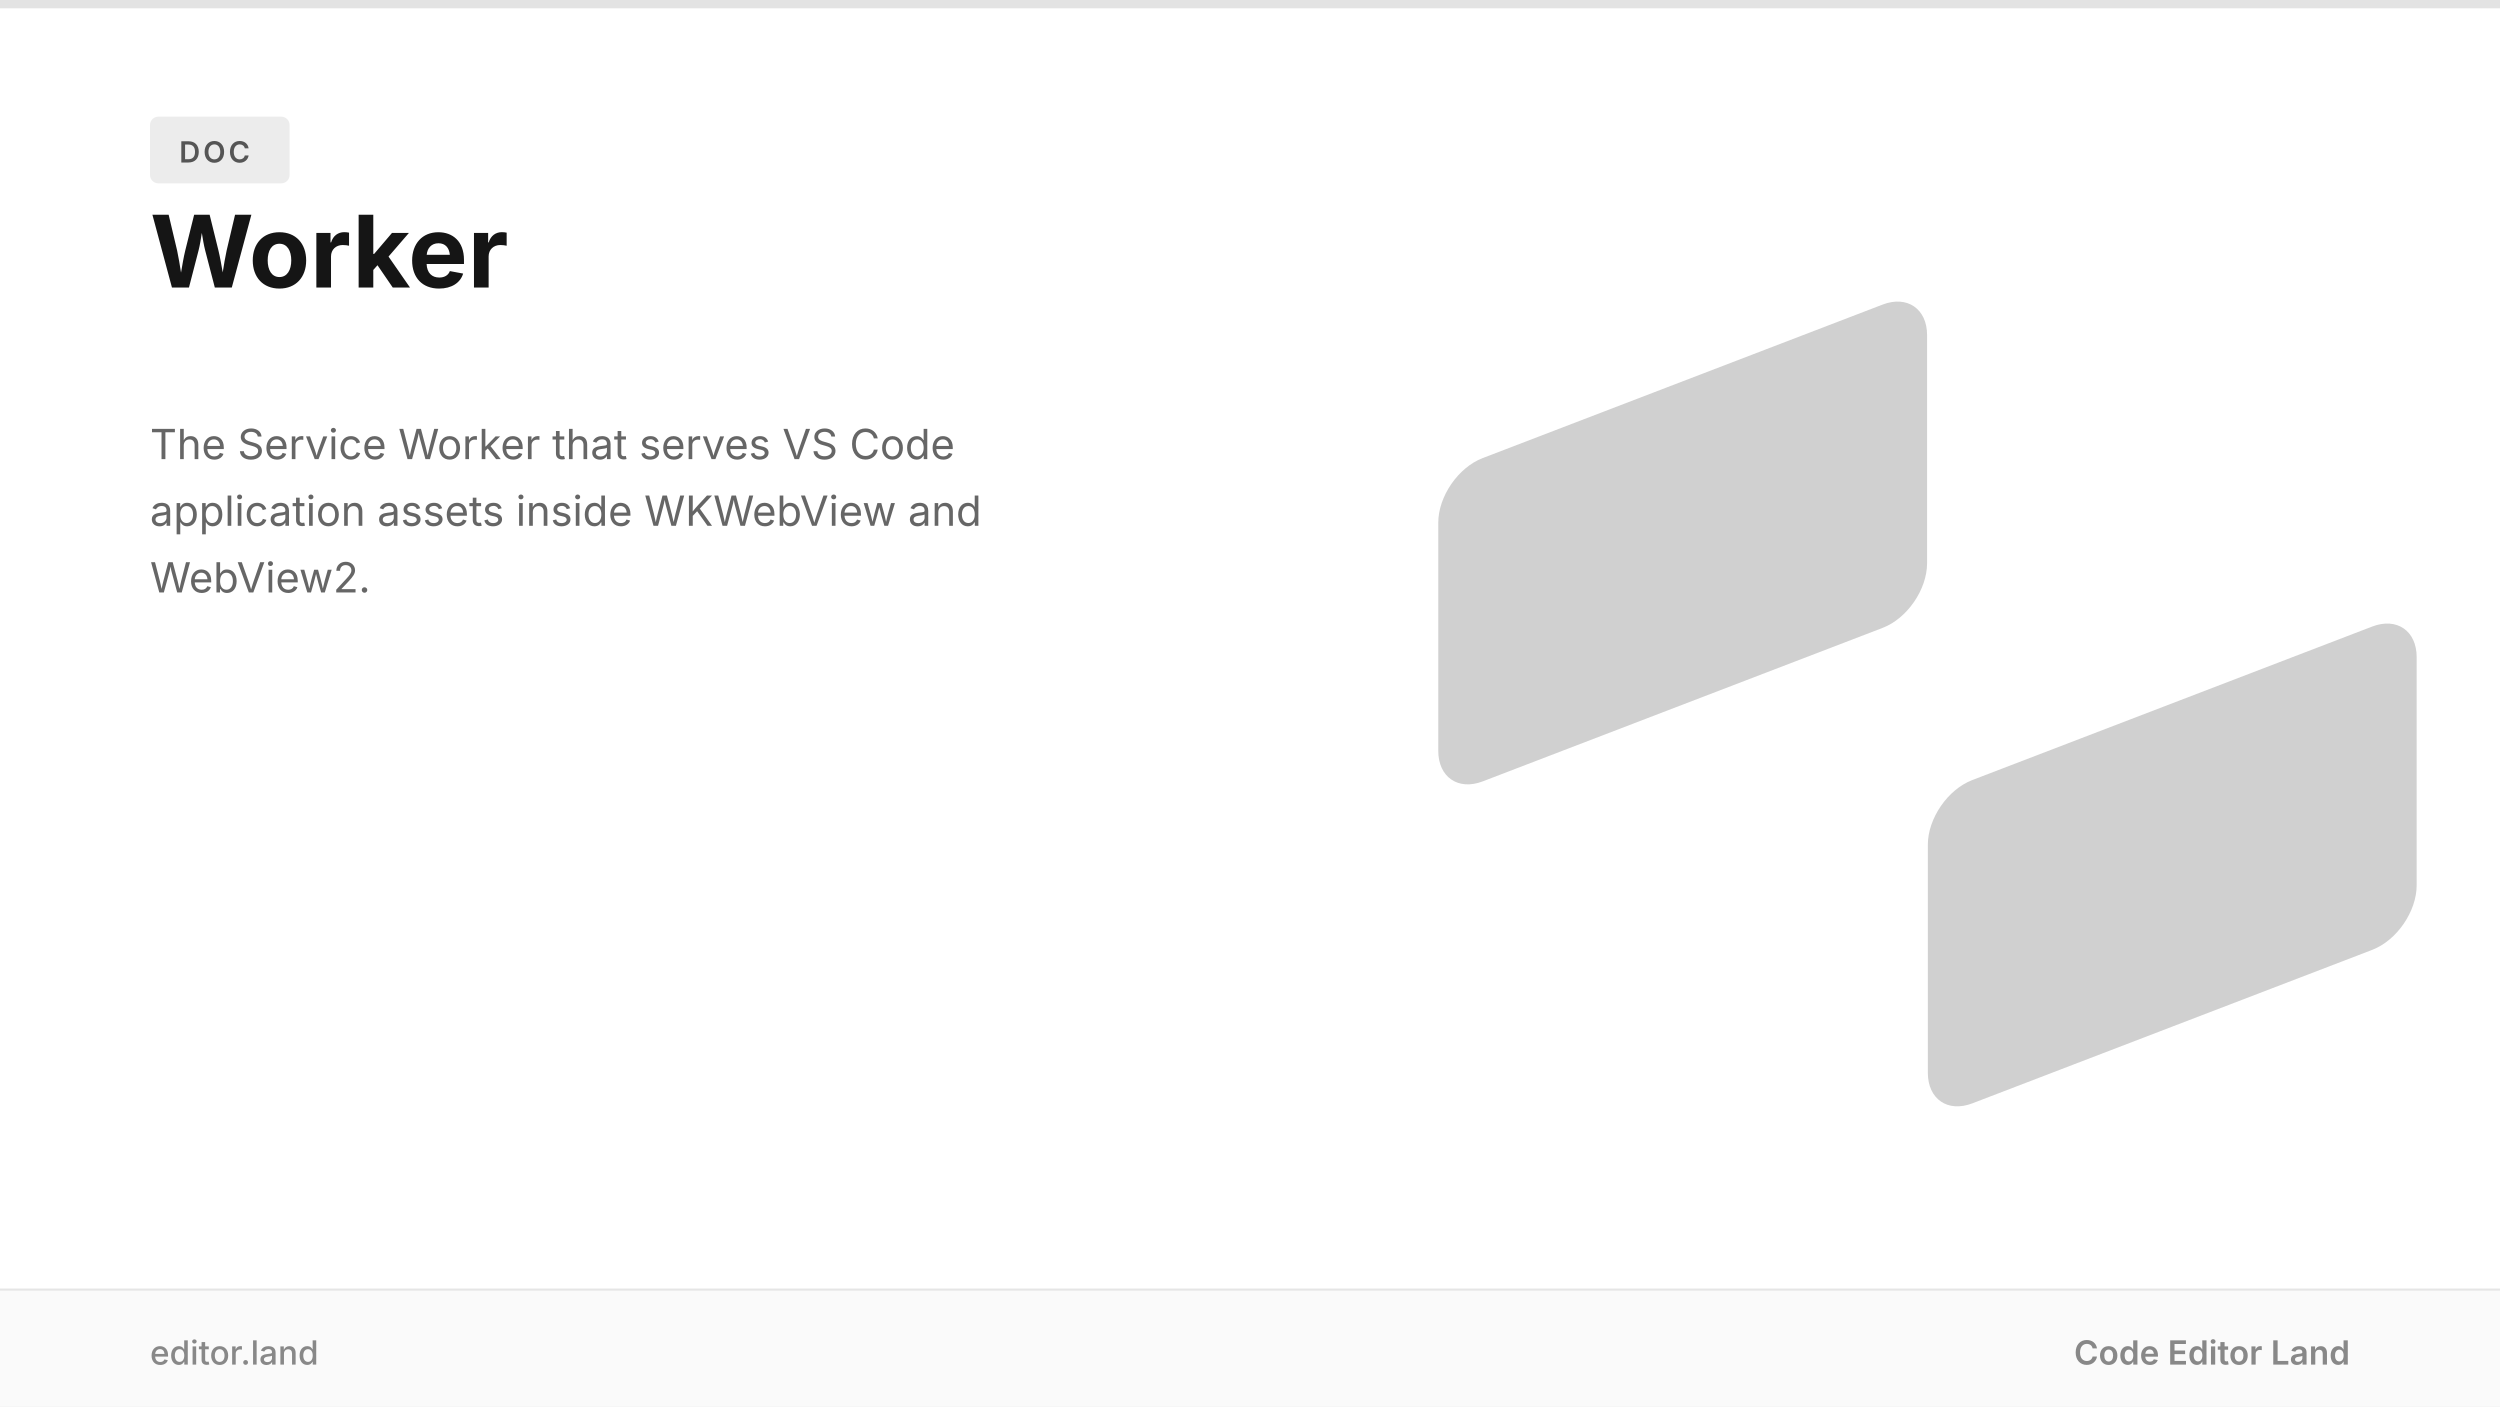
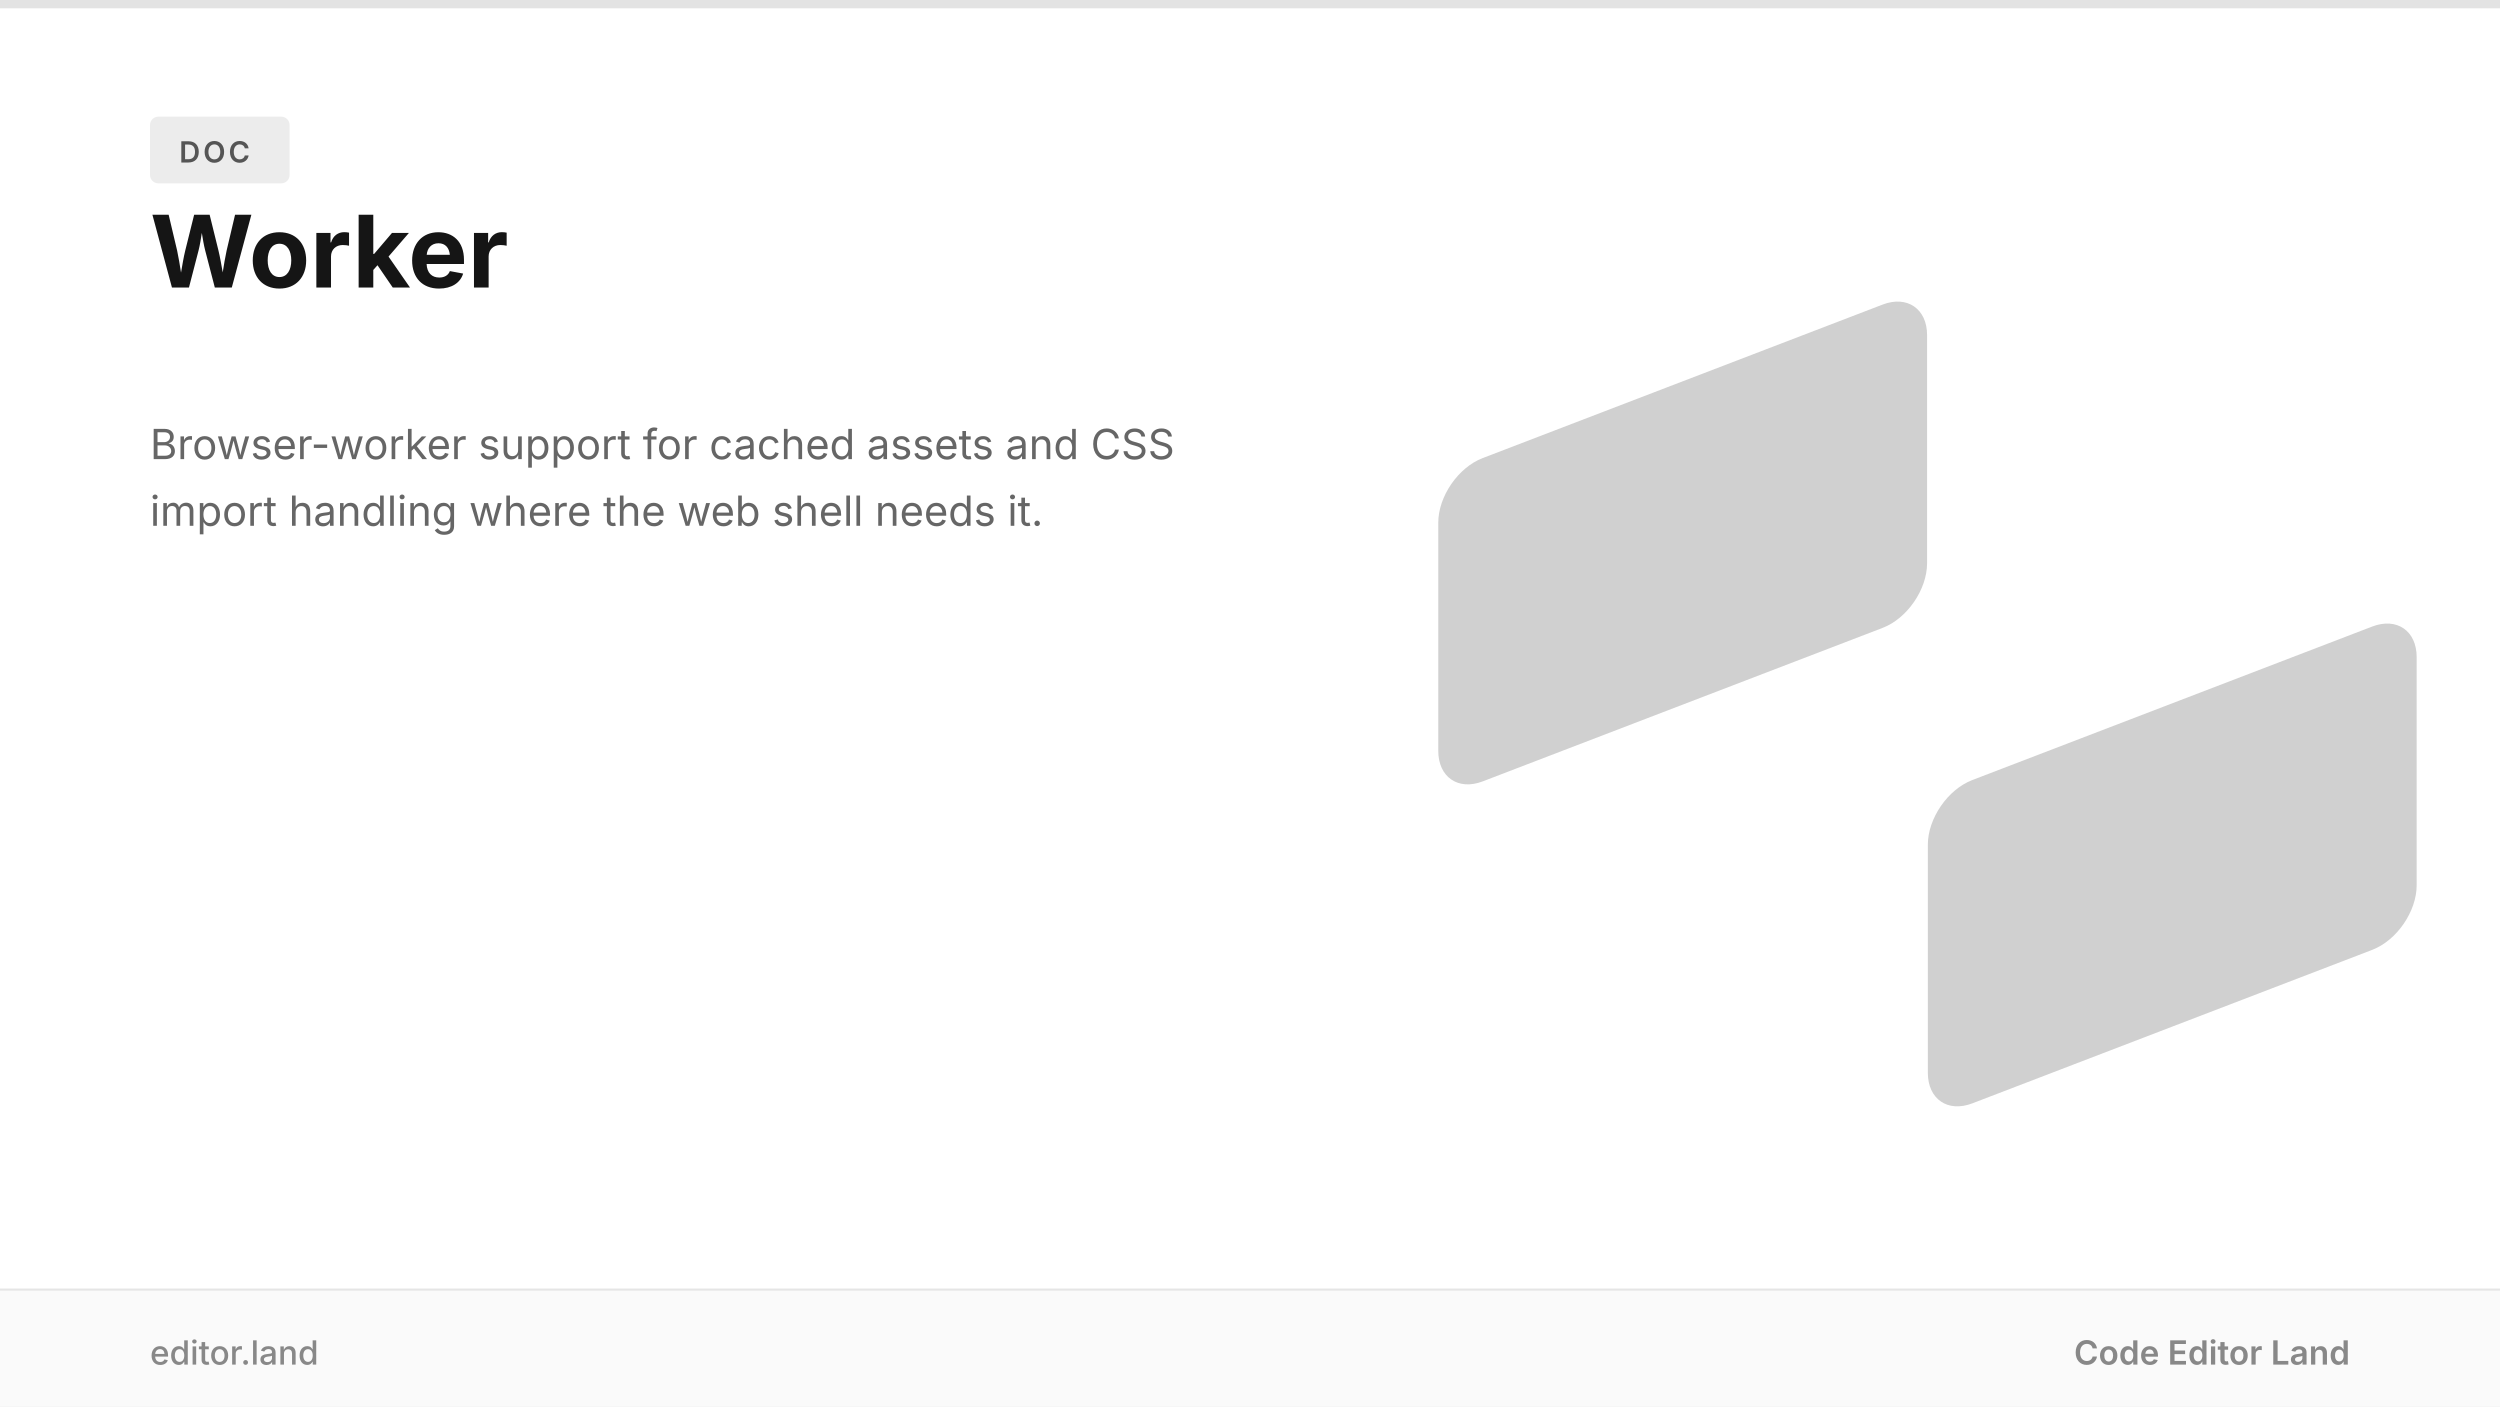
<svg xmlns="http://www.w3.org/2000/svg" width="1200" height="675" viewBox="0 0 1200 675">
  <path fill="#fff" d="M0 0h1200v675H0z" />
  <path fill="#151515" fill-opacity=".12" d="M0 0h1200v4H0z" />
  <rect width="1005.28" height="620.771" fill="#151515" fill-opacity=".2" rx="91.389" transform="matrix(-.2334 .08959 0 .25 925 138)" />
  <rect width="1005.28" height="620.771" fill="#151515" fill-opacity=".2" rx="91.389" transform="matrix(-.2334 .08959 0 .25 1160 292.55)" />
  <rect width="67" height="32" x="72" y="56" fill="#151515" fill-opacity=".08" rx="4" />
  <text x="86" y="78" fill="#555" font-family="system-ui, -apple-system, 'Segoe UI', sans-serif" font-size="14" font-weight="600" letter-spacing=".1em">DOC</text>
  <text x="72" y="138" fill="#151515" font-family="system-ui, -apple-system, 'Segoe UI', sans-serif" font-size="48" font-weight="700">Worker</text>
-   <text x="72" y="220.4" fill="#666" font-family="system-ui, -apple-system, 'Segoe UI', sans-serif" font-size="20" font-weight="400">The Service Worker that serves VS Code</text>
-   <text x="72" y="252.4" fill="#666" font-family="system-ui, -apple-system, 'Segoe UI', sans-serif" font-size="20" font-weight="400">application assets inside WKWebView and</text>
-   <text x="72" y="284.4" fill="#666" font-family="system-ui, -apple-system, 'Segoe UI', sans-serif" font-size="20" font-weight="400">WebView2.</text>
+   <text x="72" y="220.4" fill="#666" font-family="system-ui, -apple-system, 'Segoe UI', sans-serif" font-size="20" font-weight="400">Browser-worker support for cached assets and CSS</text>
+   <text x="72" y="252.4" fill="#666" font-family="system-ui, -apple-system, 'Segoe UI', sans-serif" font-size="20" font-weight="400">import handling where the web shell needs it.</text>
  <path fill="#fafafa" d="M0 619h1200v56H0z" />
  <path stroke="#e5e5e5" d="M0 619h1200" />
  <text x="72" y="655" fill="#888" font-family="system-ui, -apple-system, 'Segoe UI', sans-serif" font-size="16" font-weight="500">editor.land</text>
  <text x="1128" y="655" fill="#888" font-family="system-ui, -apple-system, 'Segoe UI', sans-serif" font-size="16" font-weight="600" text-anchor="end">Code Editor Land</text>
</svg>
